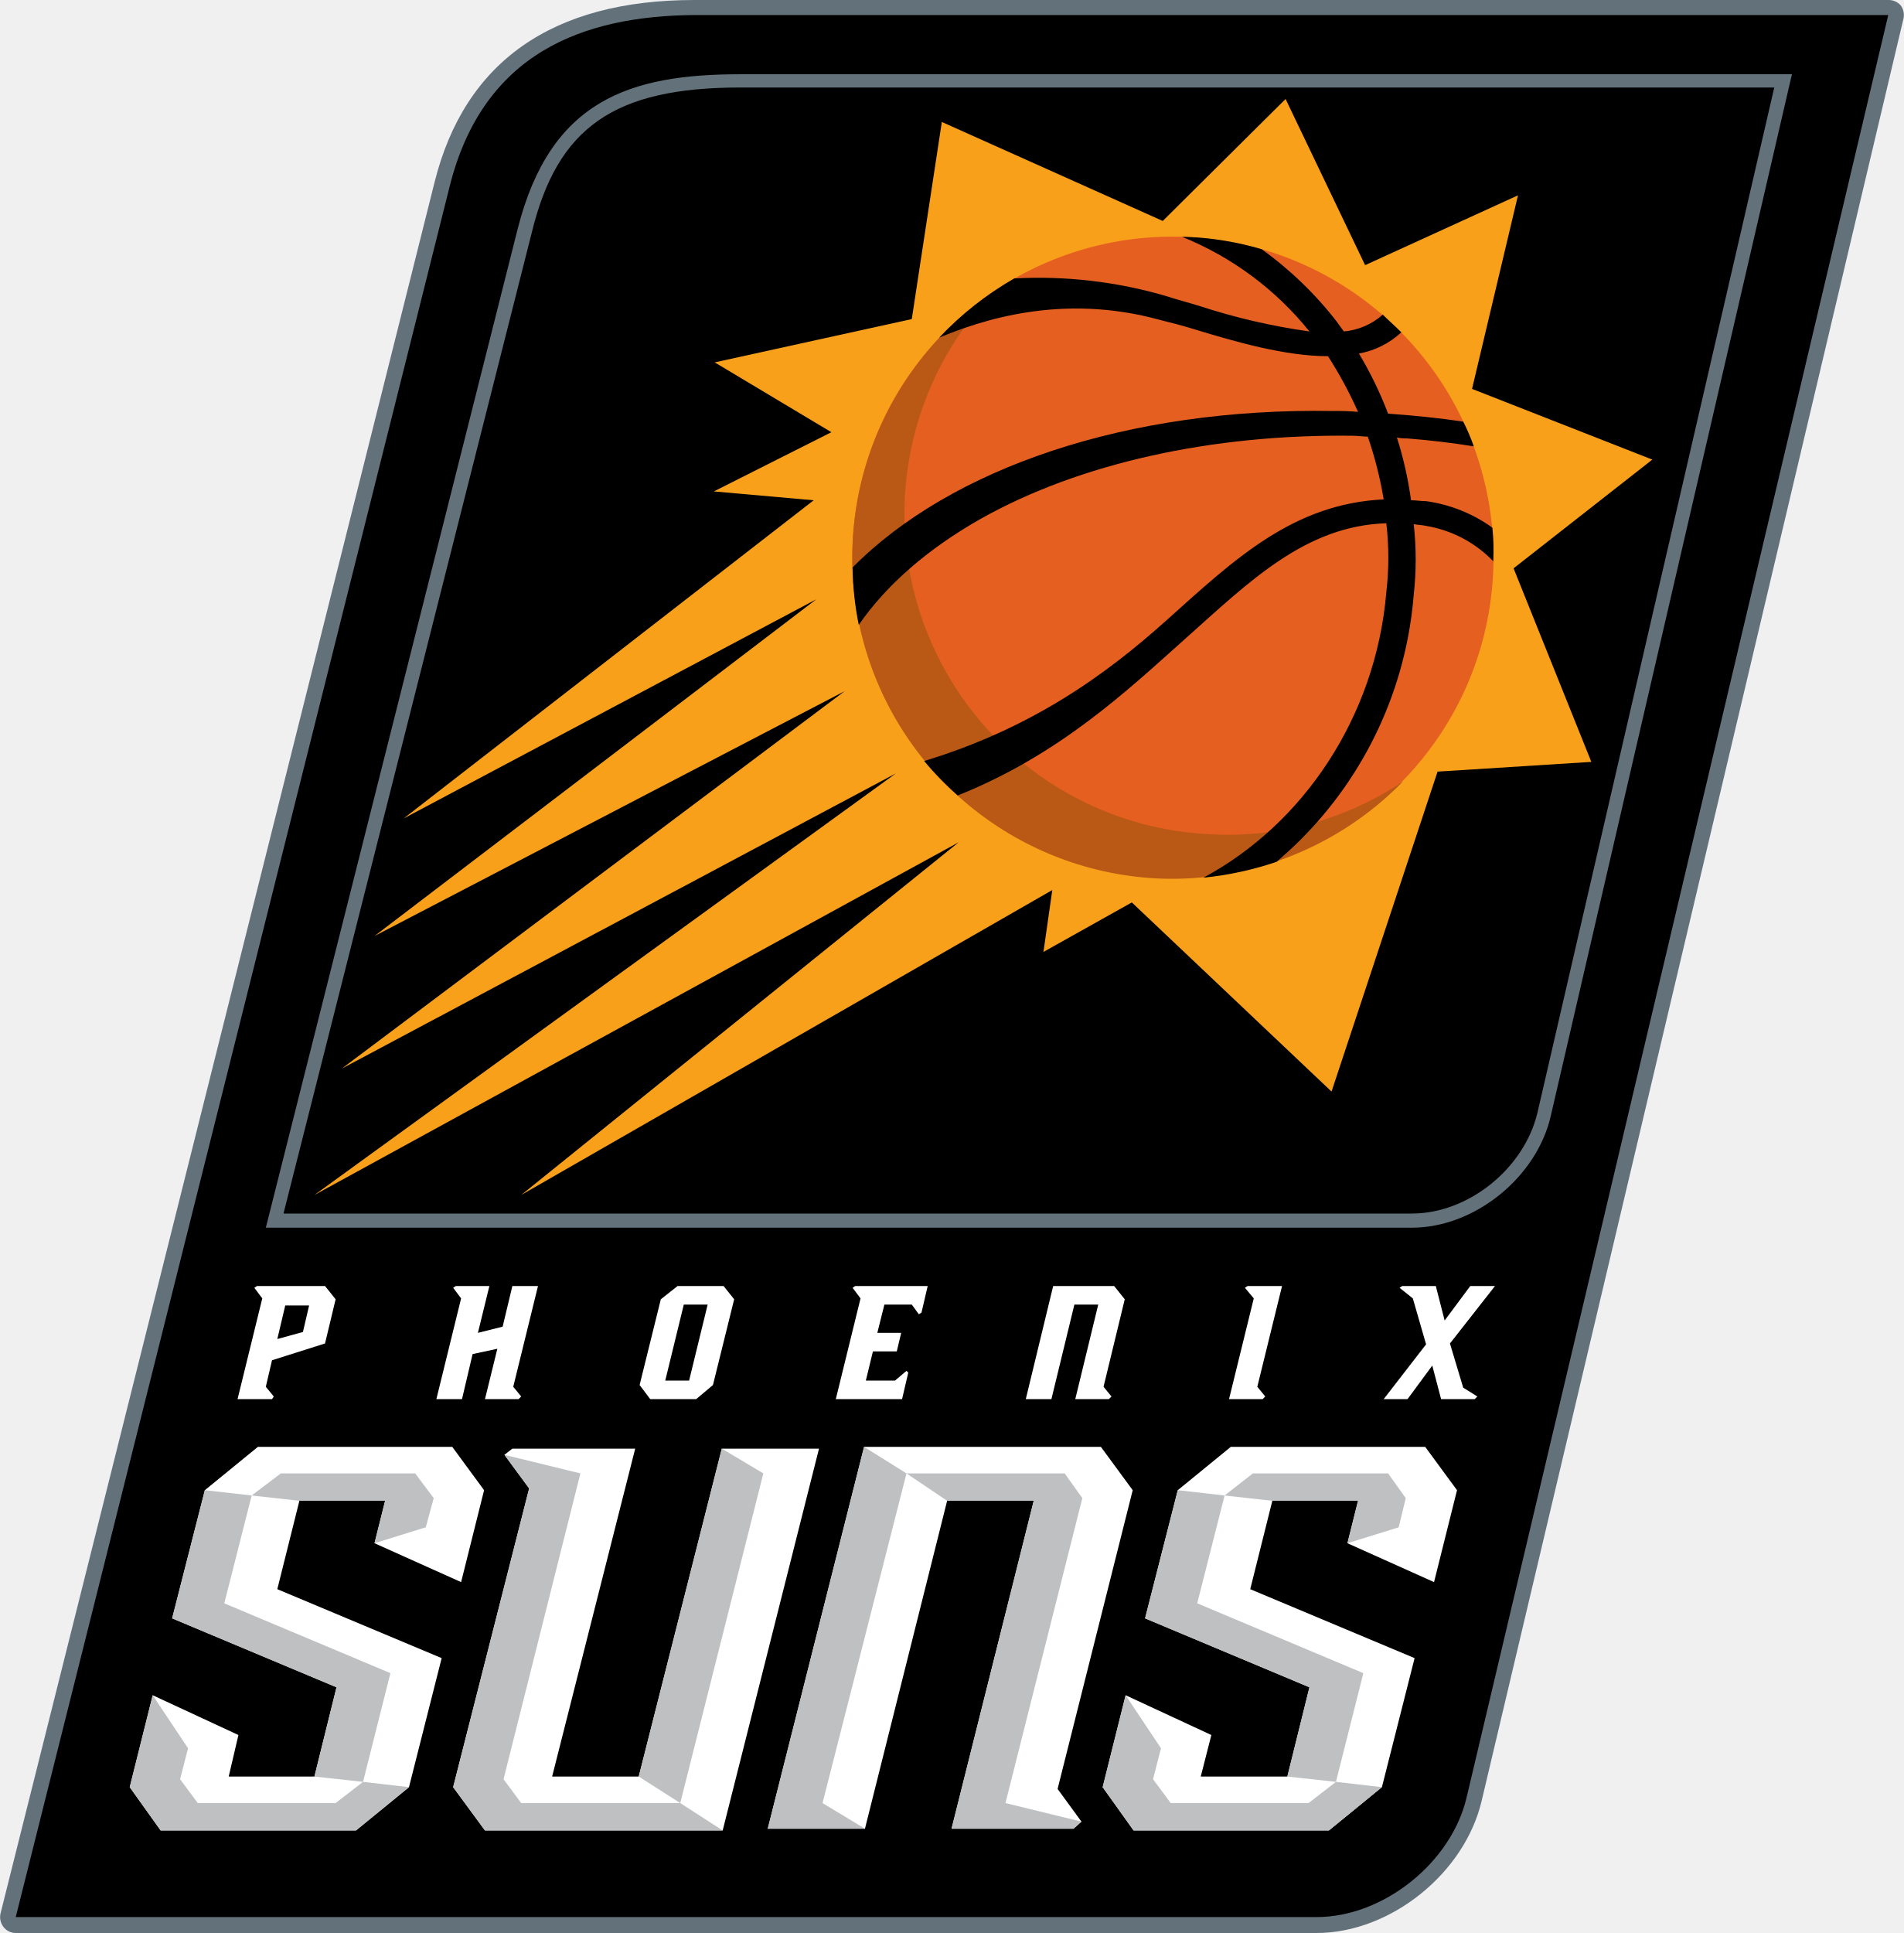
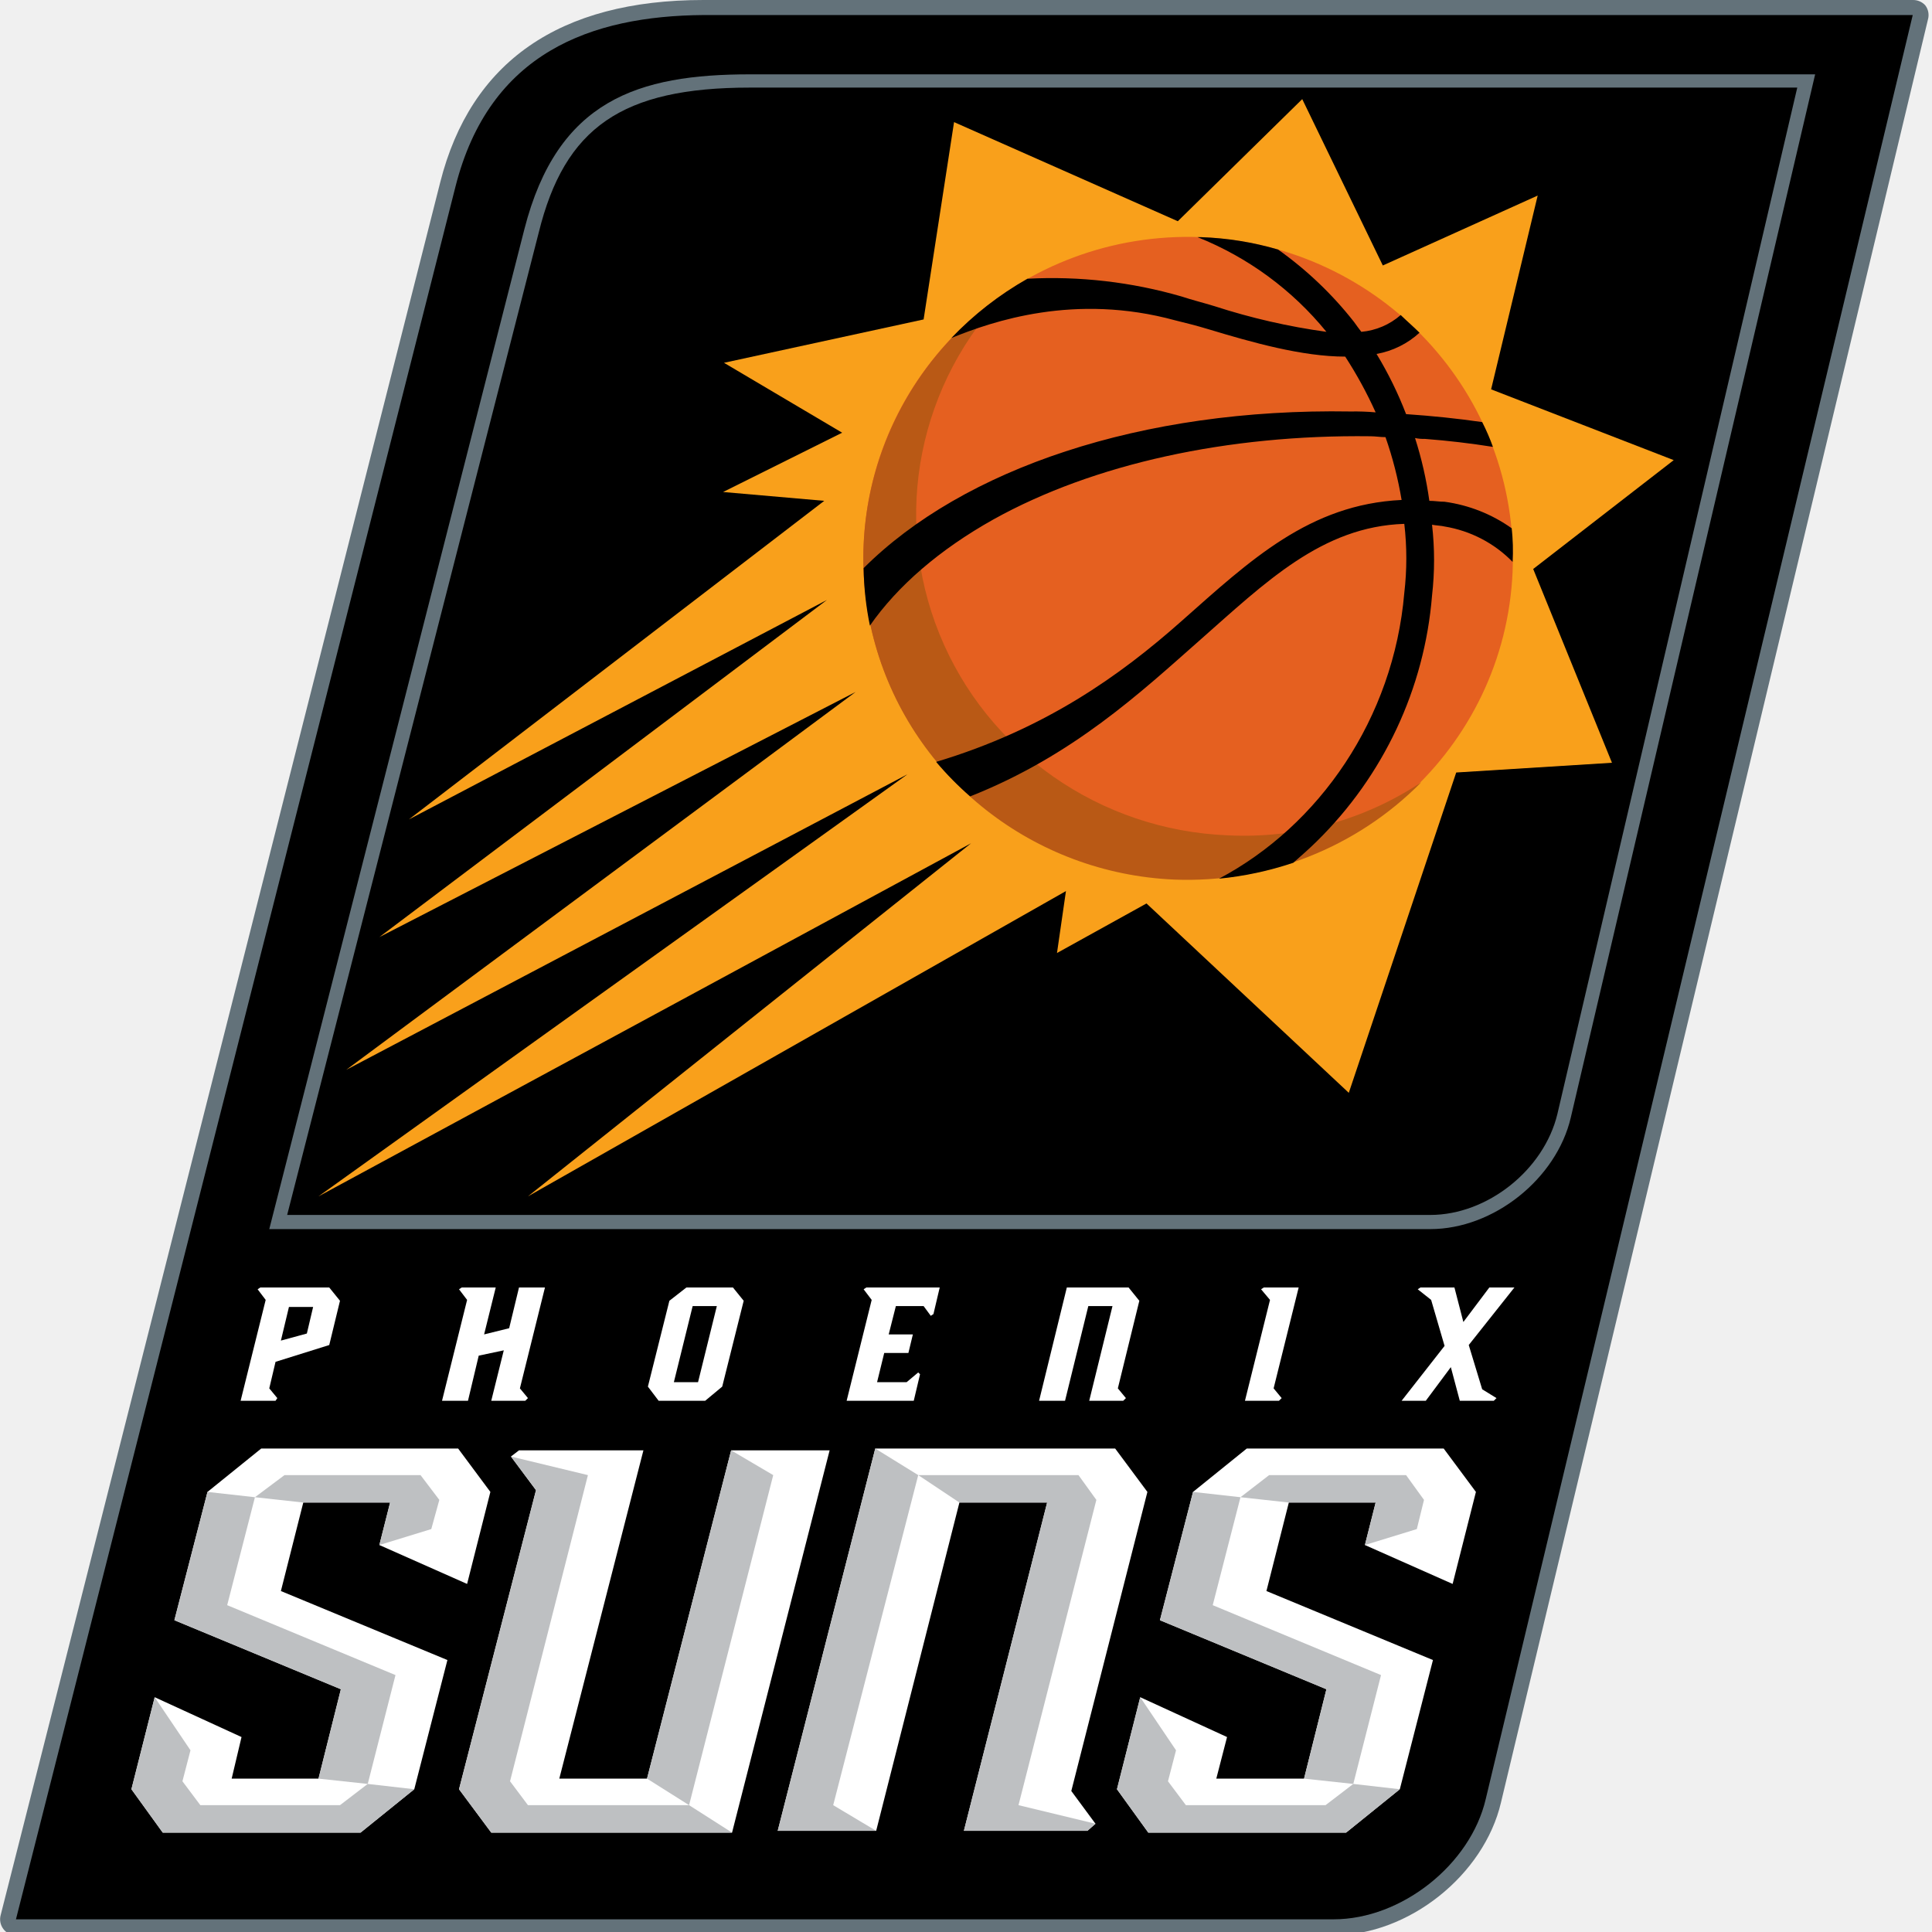
- <svg xmlns="http://www.w3.org/2000/svg" height="262.44" width="258.553" version="1.1" viewBox="0 0 258.553 262.44">
-   <path d="M258.097.72a2.179,2.179,0,0,0-1.68-.72h-162.12c-19.32,0-31.2,8.4-35.28,24.72L.097,259.68a2.194,2.194,0,0,0,.36,1.92,2.099,2.099,0,0,0,1.68.84h176.64c10.08,0,20.16-8.16,22.44-18l57.24-241.8A2.194,2.194,0,0,0,258.097.72Z" fill="#63727a" />
-   <path d="M2.137,260.28h176.64c9.12,0,18.36-7.44,20.4-16.32l57.24-241.92h-162.12c-15,.12-28.68,5.04-33.24,23.28Z" />
-   <path d="M38.497,164.76h153.24c7.68,0,15.24-6.12,17.04-13.68l32.16-139.2h-140.4c-17.16,0-24.84,5.4-28.32,19.68Zm153.24,1.92h-155.64l34.2-135.6c4.44-17.52,15.24-21,30.24-21h142.8l-32.76,141.48C208.657,159.84,200.257,166.68,191.737,166.68Z" fill="#63727a" />
-   <polygon points="61.537 242.64 65.857 248.52 98.137 248.52 111.217 196.68 98.017 196.68 86.737 241.2 74.977 241.2 86.257 196.68 69.577 196.68 68.497 197.52 71.857 202.08 61.537 242.64" fill="#fff" />
-   <polygon points="62.617 214.8 65.737 202.32 61.417 196.44 35.017 196.44 27.817 202.32 23.377 219.72 45.697 229.08 42.697 241.2 31.057 241.2 32.377 235.56 20.737 230.16 17.617 242.64 21.817 248.52 48.337 248.52 55.537 242.64 59.977 225.12 37.657 215.76 40.657 203.76 52.297 203.76 50.857 209.52 62.617 214.8" fill="#fff" />
-   <polygon points="153.817 202.32 149.497 196.44 117.337 196.44 104.257 248.28 117.457 248.28 128.617 203.76 140.377 203.76 129.217 248.28 145.777 248.28 146.857 247.32 143.617 242.88 153.817 202.32" fill="#fff" />
-   <polygon points="194.737 214.8 197.857 202.32 193.537 196.44 167.137 196.44 159.937 202.32 155.497 219.72 177.817 229.08 174.817 241.2 163.057 241.2 164.497 235.56 152.857 230.16 149.737 242.64 153.937 248.52 180.457 248.52 187.657 242.64 192.097 225.12 169.777 215.76 172.777 203.76 184.417 203.76 182.977 209.52 194.737 214.8" fill="#fff" />
-   <polygon points="20.737 230.16 25.537 237.36 24.457 241.56 26.857 244.8 45.577 244.8 49.297 241.92 55.537 242.64 48.337 248.52 21.817 248.52 17.617 242.64 20.737 230.16" fill="#bec0c2" />
-   <polygon points="42.697 241.2 49.297 241.92 53.017 227.16 30.457 217.68 34.177 203.04 27.817 202.32 23.377 219.72 45.697 229.08 42.697 241.2" fill="#bec0c2" />
-   <polygon points="56.377 200.04 38.137 200.04 34.177 203.04 40.657 203.76 52.297 203.76 50.857 209.52 57.817 207.36 58.897 203.4 56.377 200.04" fill="#bec0c2" />
-   <polygon points="152.857 230.16 157.657 237.36 156.577 241.56 158.977 244.8 177.697 244.8 181.417 241.92 187.657 242.64 180.457 248.52 153.937 248.52 149.737 242.64 152.857 230.16" fill="#bec0c2" />
-   <polygon points="174.817 241.2 181.417 241.92 185.137 227.16 162.577 217.68 166.297 203.04 159.937 202.32 155.497 219.72 177.817 229.08 174.817 241.2" fill="#bec0c2" />
-   <polygon points="188.497 200.04 170.137 200.04 166.297 203.04 172.777 203.76 184.417 203.76 182.977 209.52 189.937 207.36 190.897 203.4 188.497 200.04" fill="#bec0c2" />
-   <polygon points="68.497 197.52 78.817 200.04 68.377 241.56 70.777 244.8 92.377 244.8 98.137 248.52 65.857 248.52 61.537 242.64 71.857 202.08 68.497 197.52" fill="#bec0c2" />
-   <polygon points="98.017 196.68 103.657 200.04 92.377 244.8 86.737 241.2 98.017 196.68" fill="#bec0c2" />
-   <polygon points="123.097 200.04 117.337 196.44 104.257 248.28 117.457 248.28 111.697 244.8 123.097 200.04" fill="#bec0c2" />
-   <polygon points="136.537 244.8 146.977 203.4 144.577 200.04 123.097 200.04 128.617 203.76 140.377 203.76 129.217 248.28 145.777 248.28 146.857 247.32 136.537 244.8" fill="#bec0c2" />
-   <path d="M41.137,180.84l-3.48.96,1.08-4.56h3.24Zm-6.24-6.24-.36.24,1.08,1.44-3.36,13.68h4.68l.24-.36-1.08-1.32.84-3.6,7.2-2.28,1.44-6-1.44-1.8Z" fill="#fff" />
-   <polygon points="73.057 174.6 69.577 174.6 68.257 180.12 64.897 180.96 66.457 174.6 61.897 174.6 61.537 174.84 62.617 176.28 59.257 189.96 62.737 189.96 64.177 183.84 67.537 183.12 65.857 189.96 70.417 189.96 70.777 189.6 69.697 188.28 73.057 174.6" fill="#fff" />
-   <path d="M93.577,187.44h-3.24l2.52-10.32h3.24Zm-1.56-12.84-2.28,1.8-2.88,11.64,1.44,1.92h6.24l2.28-1.92,2.88-11.64-1.44-1.8Z" fill="#fff" />
-   <polygon points="152.737 176.4 151.297 174.6 143.017 174.6 139.297 189.96 142.777 189.96 145.897 177.12 149.137 177.12 146.017 189.96 150.577 189.96 150.937 189.6 149.857 188.28 152.737 176.4" fill="#fff" />
-   <polygon points="174.097 174.6 169.417 174.6 169.057 174.84 170.257 176.28 166.897 189.96 171.457 189.96 171.817 189.6 170.737 188.28 174.097 174.6" fill="#fff" />
-   <polygon points="198.697 188.4 196.897 182.4 203.017 174.6 199.657 174.6 196.177 179.28 194.977 174.6 190.417 174.6 190.057 174.84 191.857 176.28 193.657 182.52 187.897 189.96 191.137 189.96 194.497 185.4 195.697 189.96 200.257 189.96 200.617 189.6 198.697 188.4" fill="#fff" />
-   <polygon points="121.537 187.44 117.577 187.44 118.537 183.48 121.777 183.48 122.377 180.96 119.137 180.96 120.097 177.12 123.817 177.12 124.777 178.44 125.137 178.2 125.977 174.6 116.137 174.6 115.777 174.84 116.857 176.28 113.497 189.96 122.497 189.96 123.337 186.36 123.097 186.12 121.537 187.44" fill="#fff" />
-   <polygon points="42.697 162.24 130.177 114.36 70.777 162.24 142.897 120.84 141.697 129.24 153.697 122.52 180.817 148.2 195.217 104.76 216.097 103.44 205.537 77.16 224.377 62.4 199.897 52.8 206.137 26.52 185.377 36 174.577 13.44 157.897 30 127.897 16.56 123.817 43.32 97.057 49.2 112.897 58.68 96.937 66.72 110.497 67.92 54.817 111.12 110.857 81.36 50.857 127.08 114.697 93.84 46.417 145.08 121.657 105 42.697 162.24" fill="#f9a01b" />
-   <path d="M202.777,77.52a43.537,43.537,0,1,1-41.76-45.36A43.599,43.599,0,0,1,202.777,77.52Z" fill="#e56020" />
-   <path d="M164.617,113.28a43.531,43.531,0,0,1-29.52-73.8,43.602,43.602,0,0,0,22.32,79.8,43.856,43.856,0,0,0,33.12-13.2A42.569,42.569,0,0,1,164.617,113.28Z" fill="#b95915" />
-   <path d="M202.777,76.2a28.571,28.571,0,0,0-.12-4.56,20.075,20.075,0,0,0-9-3.6c-.72,0-1.32-.12-2.04-.12a51.494,51.494,0,0,0-1.92-8.52,5.381,5.381,0,0,0,1.32.12c3.12.24,6.12.6,9.12,1.08a28.296,28.296,0,0,0-1.44-3.36c-3.24-.48-6.72-.84-10.2-1.08h0a51.205,51.205,0,0,0-3.96-8.16,11.431,11.431,0,0,0,5.76-2.88c-.84-.84-1.68-1.56-2.52-2.4a9.197,9.197,0,0,1-5.28,2.28c-.36-.48-.72-.96-.96-1.32a49.346,49.346,0,0,0-10.2-9.84,41.242,41.242,0,0,0-10.32-1.68h-.48a42.724,42.724,0,0,1,17.28,12.84,86.271,86.271,0,0,1-15-3.48c-1.56-.48-3-.84-4.44-1.32a61.686,61.686,0,0,0-20.64-2.4,44.376,44.376,0,0,0-10.2,8.04c5.52-2.28,16.56-6.12,30-2.4,1.44.36,2.88.72,4.44,1.2,5.88,1.8,12.6,3.72,18.36,3.72a57.185,57.185,0,0,1,4.08,7.56,32.582,32.582,0,0,0-3.36-.12c-28.08-.48-51.96,7.8-65.28,21.24a41.951,41.951,0,0,0,.84,7.8c3.72-5.4,9.36-10.32,16.56-14.4,13.44-7.56,31.44-11.52,50.52-11.28.72,0,1.32.12,2.04.12a52.14,52.14,0,0,1,2.16,8.52c-12.36.6-20.28,8.16-29.52,16.44-8.16,7.32-18.24,14.64-32.88,19.08a42,42,0,0,0,4.56,4.68c13.8-5.52,22.92-14.16,30.72-21.12,8.88-7.92,16.44-15.48,27.48-15.84a40.695,40.695,0,0,1,0,9.36c-1.44,17.04-11.4,31.56-24.84,38.76a44.526,44.526,0,0,0,9.96-2.16c1.08-.96,2.16-1.92,3.12-2.88a52.919,52.919,0,0,0,15.48-33.36,42.8,42.8,0,0,0,0-9.6c.6.12,1.2.12,1.68.24A16.383,16.383,0,0,1,202.777,76.2Z" />
+ <svg xmlns="http://www.w3.org/2000/svg" width="300px" height="300px" viewBox="0 0 300 300" version="1.1">
+   <g id="surface1">
+     <path style=" stroke:none;fill-rule:nonzero;fill:rgb(38.824%,44.706%,47.843%);fill-opacity:1;" d="M 298.953 0.824 C 298.457 0.281 297.746 -0.02 297.008 0 L 109.223 0 C 86.844 0 73.086 9.617 68.359 28.305 L 0.113 297.344 C -0.105 298.102 0.051 298.914 0.527 299.543 C 0.988 300.148 1.711 300.504 2.477 300.504 L 207.078 300.504 C 218.754 300.504 230.43 291.16 233.07 279.895 L 299.371 3.023 C 299.586 2.266 299.434 1.453 298.953 0.824 Z M 298.953 0.824 " />
+     <path style=" stroke:none;fill-rule:nonzero;fill:rgb(0%,0%,0%);fill-opacity:1;" d="M 2.477 298.031 L 207.078 298.031 C 217.641 298.031 228.344 289.512 230.707 279.344 L 297.008 2.336 L 109.223 2.336 C 91.848 2.473 76.004 8.105 70.723 28.992 Z M 2.477 298.031 " />
+     <path style=" stroke:none;fill-rule:nonzero;fill:rgb(38.824%,44.706%,47.843%);fill-opacity:1;" d="M 44.59 188.656 L 222.09 188.656 C 230.984 188.656 239.742 181.648 241.828 172.992 L 279.078 13.602 L 116.453 13.602 C 96.574 13.602 87.68 19.785 83.648 36.137 Z M 222.09 190.855 L 41.812 190.855 L 81.426 35.586 C 86.566 15.527 99.078 11.543 116.453 11.543 L 281.855 11.543 L 243.91 173.543 C 241.688 183.023 231.957 190.855 222.09 190.855 Z M 222.09 190.855 " />
+     <path style=" stroke:none;fill-rule:nonzero;fill:rgb(100%,100%,100%);fill-opacity:1;" d="M 71.277 277.832 L 76.281 284.566 L 113.672 284.566 L 128.824 225.207 L 113.531 225.207 L 100.469 276.184 L 86.848 276.184 L 99.91 225.207 L 80.59 225.207 L 79.34 226.168 L 83.23 231.391 Z M 71.277 277.832 " />
+     <path style=" stroke:none;fill-rule:nonzero;fill:rgb(100%,100%,100%);fill-opacity:1;" d="M 72.531 245.953 L 76.145 231.664 L 71.141 224.93 L 40.559 224.93 L 32.219 231.664 L 27.078 251.586 L 52.93 262.305 L 49.457 276.184 L 35.973 276.184 L 37.504 269.727 L 24.02 263.543 L 20.406 277.832 L 25.27 284.566 L 55.988 284.566 L 64.328 277.832 L 69.473 257.77 L 43.617 247.055 L 47.094 233.312 L 60.574 233.312 L 58.906 239.91 Z M 72.531 245.953 " />
+     <path style=" stroke:none;fill-rule:nonzero;fill:rgb(100%,100%,100%);fill-opacity:1;" d="M 178.168 231.664 L 173.164 224.93 L 135.91 224.93 L 120.762 284.289 L 136.051 284.289 L 148.977 233.312 L 162.598 233.312 L 149.672 284.289 L 168.855 284.289 L 170.105 283.191 L 166.352 278.105 Z M 178.168 231.664 " />
+     <path style=" stroke:none;fill-rule:nonzero;fill:rgb(100%,100%,100%);fill-opacity:1;" d="M 225.562 245.953 L 229.18 231.664 L 224.176 224.93 L 193.594 224.93 L 185.254 231.664 L 180.113 251.586 L 205.965 262.305 L 202.492 276.184 L 188.867 276.184 L 190.535 269.727 L 177.055 263.543 L 173.441 277.832 L 178.305 284.566 L 209.023 284.566 L 217.363 277.832 L 222.508 257.77 L 196.652 247.055 L 200.129 233.312 L 213.609 233.312 L 211.941 239.91 Z M 225.562 245.953 " />
+     <path style=" stroke:none;fill-rule:nonzero;fill:rgb(74.51%,75.294%,76.078%);fill-opacity:1;" d="M 24.02 263.543 L 29.578 271.785 L 28.328 276.594 L 31.109 280.305 L 52.793 280.305 L 57.102 277.008 L 64.328 277.832 L 55.988 284.566 L 25.27 284.566 L 20.406 277.832 Z M 24.02 263.543 " />
+     <path style=" stroke:none;fill-rule:nonzero;fill:rgb(74.51%,75.294%,76.078%);fill-opacity:1;" d="M 49.457 276.184 L 57.102 277.008 L 61.41 260.105 L 35.277 249.25 L 39.586 232.488 L 32.219 231.664 L 27.078 251.586 L 52.93 262.305 Z M 49.457 276.184 " />
+     <path style=" stroke:none;fill-rule:nonzero;fill:rgb(74.51%,75.294%,76.078%);fill-opacity:1;" d="M 65.301 229.055 L 44.176 229.055 L 39.586 232.488 L 47.094 233.312 L 60.574 233.312 L 58.906 239.91 L 66.969 237.434 L 68.219 232.902 Z M 65.301 229.055 " />
+     <path style=" stroke:none;fill-rule:nonzero;fill:rgb(74.51%,75.294%,76.078%);fill-opacity:1;" d="M 177.055 263.543 L 182.613 271.785 L 181.363 276.594 L 184.145 280.305 L 205.828 280.305 L 210.137 277.008 L 217.363 277.832 L 209.023 284.566 L 178.305 284.566 L 173.441 277.832 Z M 177.055 263.543 " />
+     <path style=" stroke:none;fill-rule:nonzero;fill:rgb(74.51%,75.294%,76.078%);fill-opacity:1;" d="M 202.492 276.184 L 210.137 277.008 L 214.445 260.105 L 188.312 249.25 L 192.621 232.488 L 185.254 231.664 L 180.113 251.586 L 205.965 262.305 Z M 202.492 276.184 " />
+     <path style=" stroke:none;fill-rule:nonzero;fill:rgb(74.51%,75.294%,76.078%);fill-opacity:1;" d="M 218.336 229.055 L 197.07 229.055 L 192.621 232.488 L 200.129 233.312 L 213.609 233.312 L 211.941 239.91 L 220.004 237.434 L 221.117 232.902 Z M 218.336 229.055 " />
+     <path style=" stroke:none;fill-rule:nonzero;fill:rgb(74.51%,75.294%,76.078%);fill-opacity:1;" d="M 79.34 226.168 L 91.293 229.055 L 79.199 276.594 L 81.98 280.305 L 107 280.305 L 113.672 284.566 L 76.281 284.566 L 71.277 277.832 L 83.23 231.391 Z M 79.34 226.168 " />
+     <path style=" stroke:none;fill-rule:nonzero;fill:rgb(74.51%,75.294%,76.078%);fill-opacity:1;" d="M 113.531 225.207 L 120.066 229.055 L 107 280.305 L 100.469 276.184 Z M 113.531 225.207 " />
+     <path style=" stroke:none;fill-rule:nonzero;fill:rgb(74.51%,75.294%,76.078%);fill-opacity:1;" d="M 142.582 229.055 L 135.91 224.93 L 120.762 284.289 L 136.051 284.289 L 129.379 280.305 Z M 142.582 229.055 " />
+     <path style=" stroke:none;fill-rule:nonzero;fill:rgb(74.51%,75.294%,76.078%);fill-opacity:1;" d="M 158.152 280.305 L 170.242 232.902 L 167.465 229.055 L 142.582 229.055 L 148.977 233.312 L 162.598 233.312 L 149.672 284.289 L 168.855 284.289 L 170.105 283.191 Z M 158.152 280.305 " />
+     <path style=" stroke:none;fill-rule:nonzero;fill:rgb(100%,100%,100%);fill-opacity:1;" d="M 47.648 207.07 L 43.617 208.168 L 44.867 202.945 L 48.621 202.945 Z M 40.422 199.922 L 40.004 200.199 L 41.254 201.848 L 37.363 217.512 L 42.785 217.512 L 43.062 217.098 L 41.812 215.586 L 42.785 211.465 L 51.125 208.855 L 52.793 201.984 L 51.125 199.922 Z M 40.422 199.922 " />
+     <path style=" stroke:none;fill-rule:nonzero;fill:rgb(100%,100%,100%);fill-opacity:1;" d="M 84.621 199.922 L 80.59 199.922 L 79.062 206.246 L 75.172 207.207 L 76.977 199.922 L 71.695 199.922 L 71.277 200.199 L 72.531 201.848 L 68.637 217.512 L 72.668 217.512 L 74.336 210.504 L 78.227 209.68 L 76.281 217.512 L 81.562 217.512 L 81.98 217.098 L 80.73 215.586 Z M 84.621 199.922 " />
+     <path style=" stroke:none;fill-rule:nonzero;fill:rgb(100%,100%,100%);fill-opacity:1;" d="M 108.391 214.625 L 104.637 214.625 L 107.555 202.809 L 111.309 202.809 Z M 106.582 199.922 L 103.941 201.984 L 100.605 215.312 L 102.273 217.512 L 109.5 217.512 L 112.145 215.312 L 115.48 201.984 L 113.812 199.922 Z M 106.582 199.922 " />
+     <path style=" stroke:none;fill-rule:nonzero;fill:rgb(100%,100%,100%);fill-opacity:1;" d="M 176.914 201.984 L 175.246 199.922 L 165.656 199.922 L 161.348 217.512 L 165.379 217.512 L 168.992 202.809 L 172.746 202.809 L 169.133 217.512 L 174.414 217.512 L 174.832 217.098 L 173.578 215.586 Z M 176.914 201.984 " />
+     <path style=" stroke:none;fill-rule:nonzero;fill:rgb(100%,100%,100%);fill-opacity:1;" d="M 201.656 199.922 L 196.234 199.922 L 195.82 200.199 L 197.207 201.848 L 193.316 217.512 L 198.598 217.512 L 199.016 217.098 L 197.766 215.586 Z M 201.656 199.922 " />
+     <path style=" stroke:none;fill-rule:nonzero;fill:rgb(100%,100%,100%);fill-opacity:1;" d="M 230.152 215.727 L 228.066 208.855 L 235.156 199.922 L 231.262 199.922 L 227.23 205.281 L 225.844 199.922 L 220.559 199.922 L 220.145 200.199 L 222.227 201.848 L 224.312 208.992 L 217.641 217.512 L 221.395 217.512 L 225.285 212.289 L 226.676 217.512 L 231.957 217.512 L 232.375 217.098 Z M 230.152 215.727 " />
+     <path style=" stroke:none;fill-rule:nonzero;fill:rgb(100%,100%,100%);fill-opacity:1;" d="M 140.777 214.625 L 136.191 214.625 L 137.301 210.09 L 141.055 210.09 L 141.75 207.207 L 137.996 207.207 L 139.109 202.809 L 143.418 202.809 L 144.531 204.32 L 144.945 204.047 L 145.918 199.922 L 134.523 199.922 L 134.105 200.199 L 135.355 201.848 L 131.465 217.512 L 141.887 217.512 L 142.863 213.391 L 142.582 213.113 Z M 140.777 214.625 " />
+     <path style=" stroke:none;fill-rule:nonzero;fill:rgb(97.647%,62.745%,10.588%);fill-opacity:1;" d="M 49.457 185.77 L 150.785 130.945 L 81.98 185.77 L 165.52 138.367 L 164.129 147.984 L 178.027 140.289 L 209.441 169.695 L 226.121 119.953 L 250.305 118.441 L 238.074 88.352 L 259.895 71.449 L 231.539 60.457 L 238.77 30.367 L 214.723 41.223 L 202.211 15.391 L 182.891 34.352 L 148.145 18.961 L 143.418 49.602 L 112.422 56.336 L 130.77 67.191 L 112.281 76.398 L 127.988 77.77 L 63.496 127.238 L 128.406 93.16 L 58.906 145.512 L 132.855 107.449 L 53.766 166.121 L 140.914 120.23 Z M 49.457 185.77 " />
+     <path style=" stroke:none;fill-rule:nonzero;fill:rgb(89.804%,37.647%,12.549%);fill-opacity:1;" d="M 234.875 88.762 C 233.688 116.254 210.195 137.594 182.387 136.445 C 154.578 135.297 132.969 112.094 134.105 84.602 C 135.242 57.109 158.695 35.727 186.504 36.824 C 214.371 37.965 236.027 61.219 234.875 88.762 Z M 234.875 88.762 " />
+     <path style=" stroke:none;fill-rule:nonzero;fill:rgb(72.549%,34.902%,8.235%);fill-opacity:1;" d="M 190.676 129.711 C 170.805 128.93 153.25 116.672 145.863 98.418 C 138.48 80.16 142.637 59.32 156.484 45.207 C 138.34 57.207 130.047 79.367 135.93 100.152 C 141.809 120.934 160.527 135.629 182.336 136.582 C 196.711 137.141 210.652 131.648 220.699 121.465 C 211.855 127.352 201.32 130.242 190.676 129.711 Z M 190.676 129.711 " />
+     <path style=" stroke:none;fill-rule:nonzero;fill:rgb(0%,0%,0%);fill-opacity:1;" d="M 234.875 87.25 C 234.973 85.512 234.926 83.766 234.738 82.031 C 231.656 79.836 228.074 78.422 224.312 77.91 C 223.48 77.91 222.785 77.77 221.949 77.77 C 221.488 74.461 220.746 71.199 219.727 68.016 C 220.227 68.125 220.742 68.168 221.254 68.152 C 224.867 68.426 228.344 68.84 231.82 69.391 C 231.348 68.074 230.789 66.789 230.152 65.543 C 226.398 64.992 222.367 64.582 218.336 64.305 C 217.09 61.062 215.555 57.938 213.75 54.961 C 216.246 54.516 218.562 53.371 220.422 51.664 C 219.449 50.703 218.477 49.879 217.5 48.918 C 215.797 50.41 213.656 51.324 211.387 51.527 C 210.969 50.977 210.551 50.426 210.273 50.016 C 206.906 45.719 202.926 41.922 198.461 38.75 C 194.574 37.609 190.559 36.961 186.504 36.824 L 185.949 36.824 C 193.781 39.957 200.672 45.016 205.965 51.527 C 200.066 50.715 194.25 49.379 188.59 47.543 C 186.785 46.992 185.117 46.582 183.449 46.031 C 175.691 43.785 167.609 42.855 159.539 43.281 C 155.168 45.762 151.188 48.863 147.727 52.488 C 154.121 49.879 166.906 45.48 182.477 49.742 C 184.145 50.152 185.812 50.566 187.617 51.113 C 194.43 53.176 202.211 55.375 208.883 55.375 C 210.676 58.137 212.258 61.031 213.609 64.031 C 212.316 63.918 211.016 63.871 209.719 63.895 C 177.191 63.344 149.531 72.824 134.105 88.215 C 134.145 91.215 134.473 94.203 135.078 97.145 C 139.387 90.961 145.918 85.328 154.258 80.656 C 169.828 72 190.676 67.465 212.777 67.742 C 213.609 67.742 214.305 67.879 215.141 67.879 C 216.25 71.055 217.086 74.316 217.641 77.633 C 203.324 78.32 194.152 86.977 183.449 96.457 C 173.996 104.84 162.32 113.223 145.363 118.305 C 146.98 120.223 148.746 122.016 150.645 123.664 C 166.629 117.344 177.191 107.449 186.227 99.48 C 196.512 90.414 205.27 81.754 218.059 81.344 C 218.477 84.902 218.477 88.5 218.059 92.062 C 216.391 111.574 204.852 128.199 189.285 136.441 C 193.215 136.059 197.086 135.227 200.824 133.969 C 202.074 132.871 203.324 131.77 204.438 130.672 C 214.84 120.469 221.203 106.914 222.367 92.473 C 222.785 88.82 222.785 85.133 222.367 81.48 C 223.062 81.617 223.758 81.617 224.312 81.754 C 228.34 82.418 232.047 84.344 234.875 87.25 Z M 234.875 87.25 " />
+   </g>
</svg>
